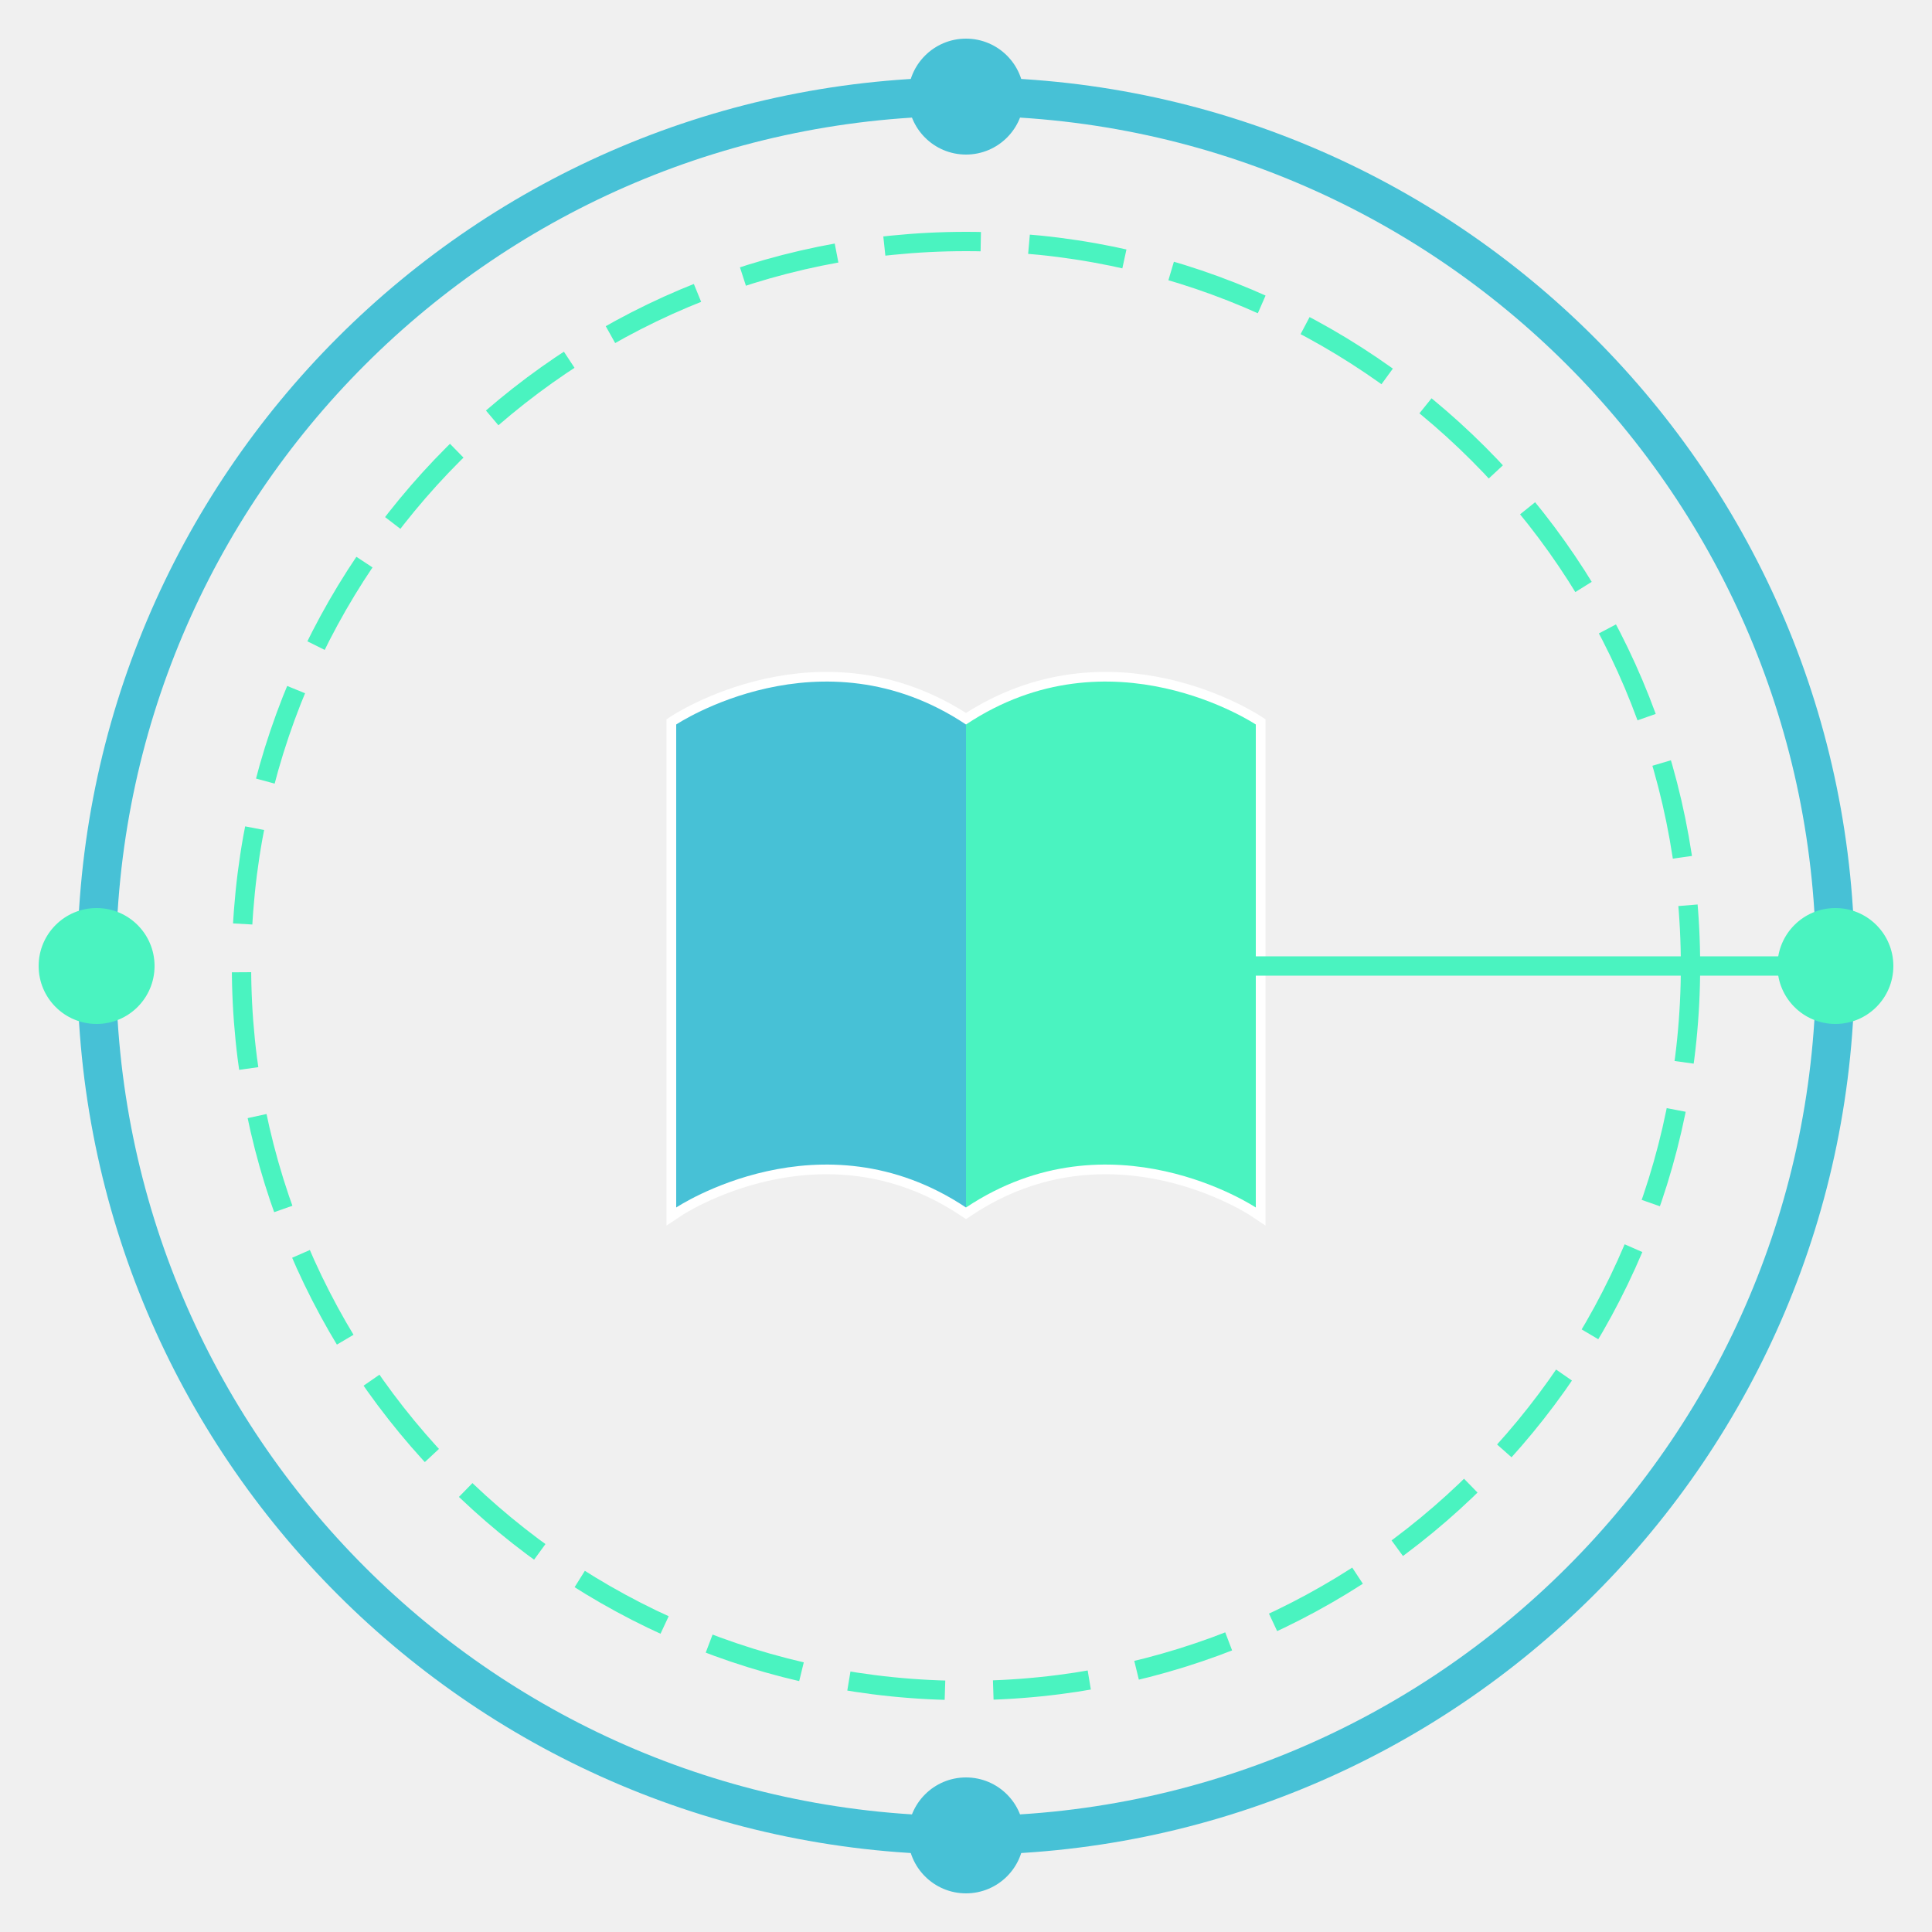
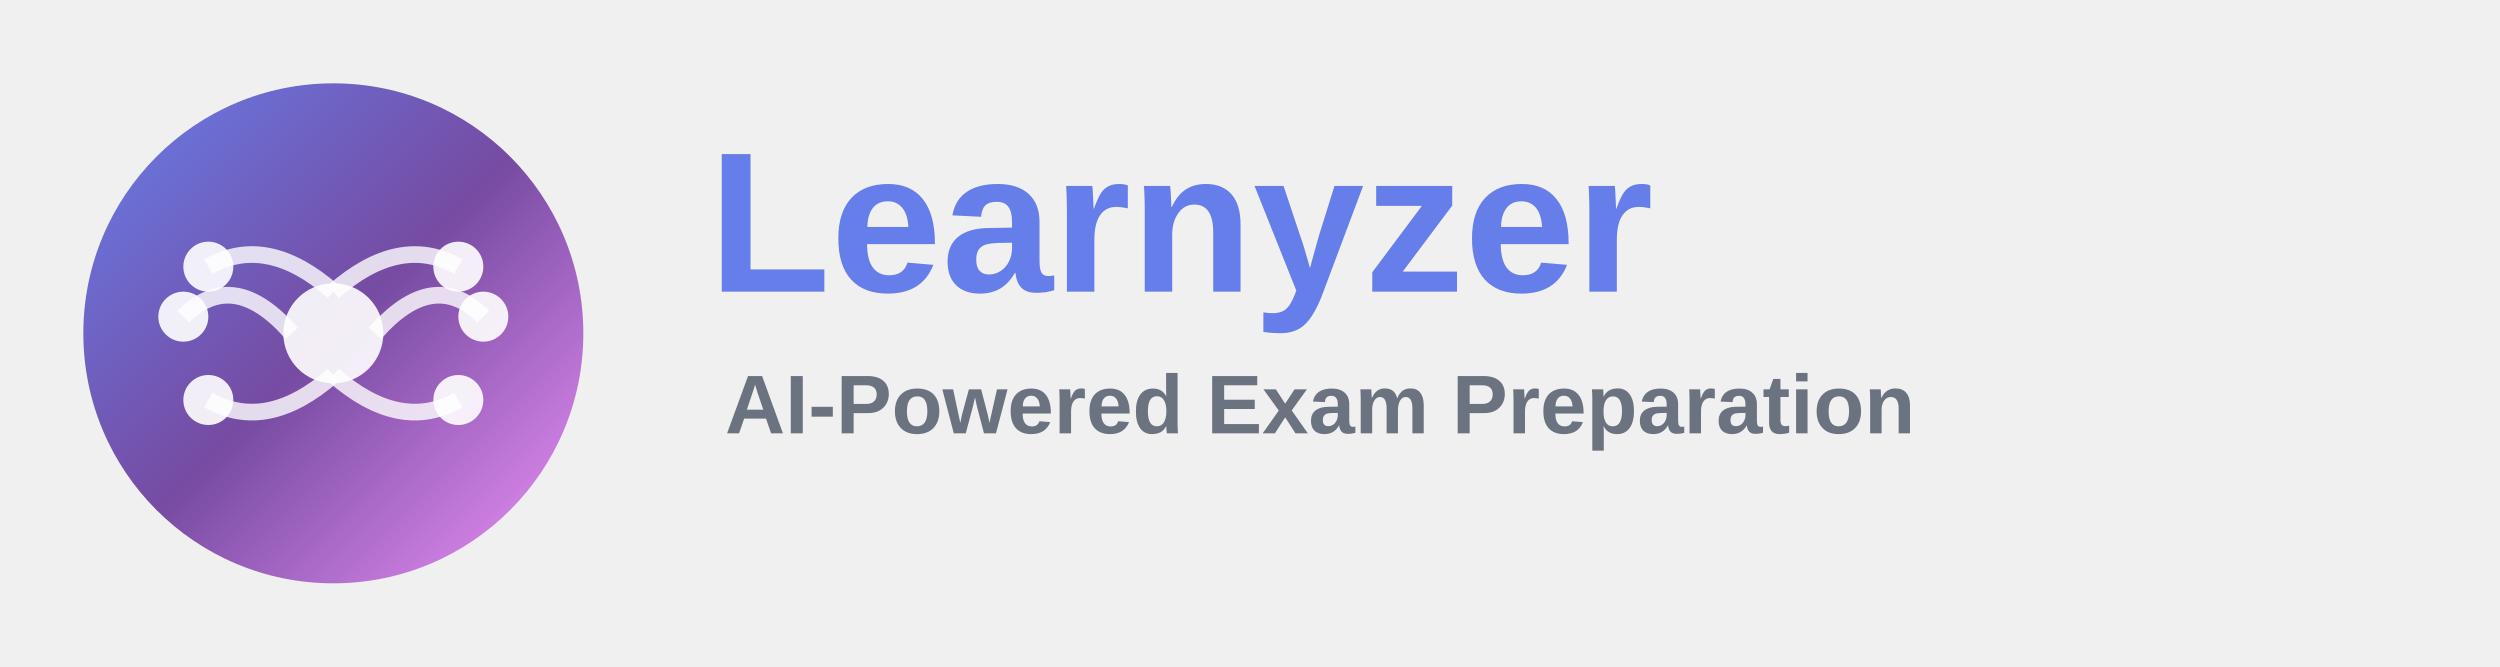
- <svg xmlns="http://www.w3.org/2000/svg" viewBox="0 0 200 200">
-   <circle cx="100" cy="100" r="90" fill="none" stroke="#47c1d6" stroke-width="4" />
-   <circle cx="100" cy="100" r="75" fill="none" stroke="#4af3c0" stroke-width="2" stroke-dasharray="10 5" />
-   <path d="M70,125 L70,75 C70,75 85,65 100,75 C115,65 130,75 130,75 L130,125 C130,125 115,115 100,125 C85,115 70,125 70,125 Z" fill="none" stroke="white" stroke-width="2" />
-   <path d="M100,75 L100,125" fill="none" stroke="white" stroke-width="2" />
-   <path d="M70,125 L70,75 C70,75 85,65 100,75 L100,125 C85,115 70,125 70,125 Z" fill="#47c1d6" />
-   <path d="M130,125 L130,75 C130,75 115,65 100,75 L100,125 C115,115 130,125 130,125 Z" fill="#4af3c0" />
-   <circle cx="100" cy="10" r="6" fill="#47c1d6" />
-   <circle cx="190" cy="100" r="6" fill="#4af3c0" />
-   <circle cx="100" cy="190" r="6" fill="#47c1d6" />
-   <circle cx="10" cy="100" r="6" fill="#4af3c0" />
-   <line x1="130" y1="100" x2="185" y2="100" stroke="#4af3c0" stroke-width="2" />
+ <svg xmlns="http://www.w3.org/2000/svg" width="300" height="80" viewBox="0 0 300 80">
+   <defs>
+     <linearGradient id="logoGradient" x1="0%" y1="0%" x2="100%" y2="100%">
+       <stop offset="0%" style="stop-color:#667eea;stop-opacity:1" />
+       <stop offset="50%" style="stop-color:#764ba2;stop-opacity:1" />
+       <stop offset="100%" style="stop-color:#f093fb;stop-opacity:1" />
+     </linearGradient>
+   </defs>
+   <circle cx="40" cy="40" r="30" fill="url(#logoGradient)" />
+   <g transform="translate(40,40)" stroke="#ffffff" stroke-width="2" fill="#ffffff">
+     <circle cx="0" cy="0" r="5" opacity="0.9" />
+     <path d="M 0,-5 Q -8,-12 -15,-8" fill="none" opacity="0.8" />
+     <path d="M 0,-5 Q 8,-12 15,-8" fill="none" opacity="0.8" />
+     <path d="M -5,0 Q -12,-8 -18,-2" fill="none" opacity="0.8" />
+     <path d="M 5,0 Q 12,-8 18,-2" fill="none" opacity="0.8" />
+     <path d="M 0,5 Q -8,12 -15,8" fill="none" opacity="0.8" />
+     <path d="M 0,5 Q 8,12 15,8" fill="none" opacity="0.8" />
+     <circle cx="-15" cy="-8" r="2" opacity="0.9" />
+     <circle cx="15" cy="-8" r="2" opacity="0.9" />
+     <circle cx="-18" cy="-2" r="2" opacity="0.9" />
+     <circle cx="18" cy="-2" r="2" opacity="0.9" />
+     <circle cx="-15" cy="8" r="2" opacity="0.9" />
+     <circle cx="15" cy="8" r="2" opacity="0.9" />
+   </g>
+   <text x="85" y="35" font-family="Arial Black, Arial, sans-serif" font-size="24" font-weight="900" fill="#667eea">
+     Learnyzer
+   </text>
+   <text x="87" y="52" font-family="Arial, sans-serif" font-size="10" font-weight="600" fill="#6b7280">
+     AI-Powered Exam Preparation
+   </text>
</svg>
